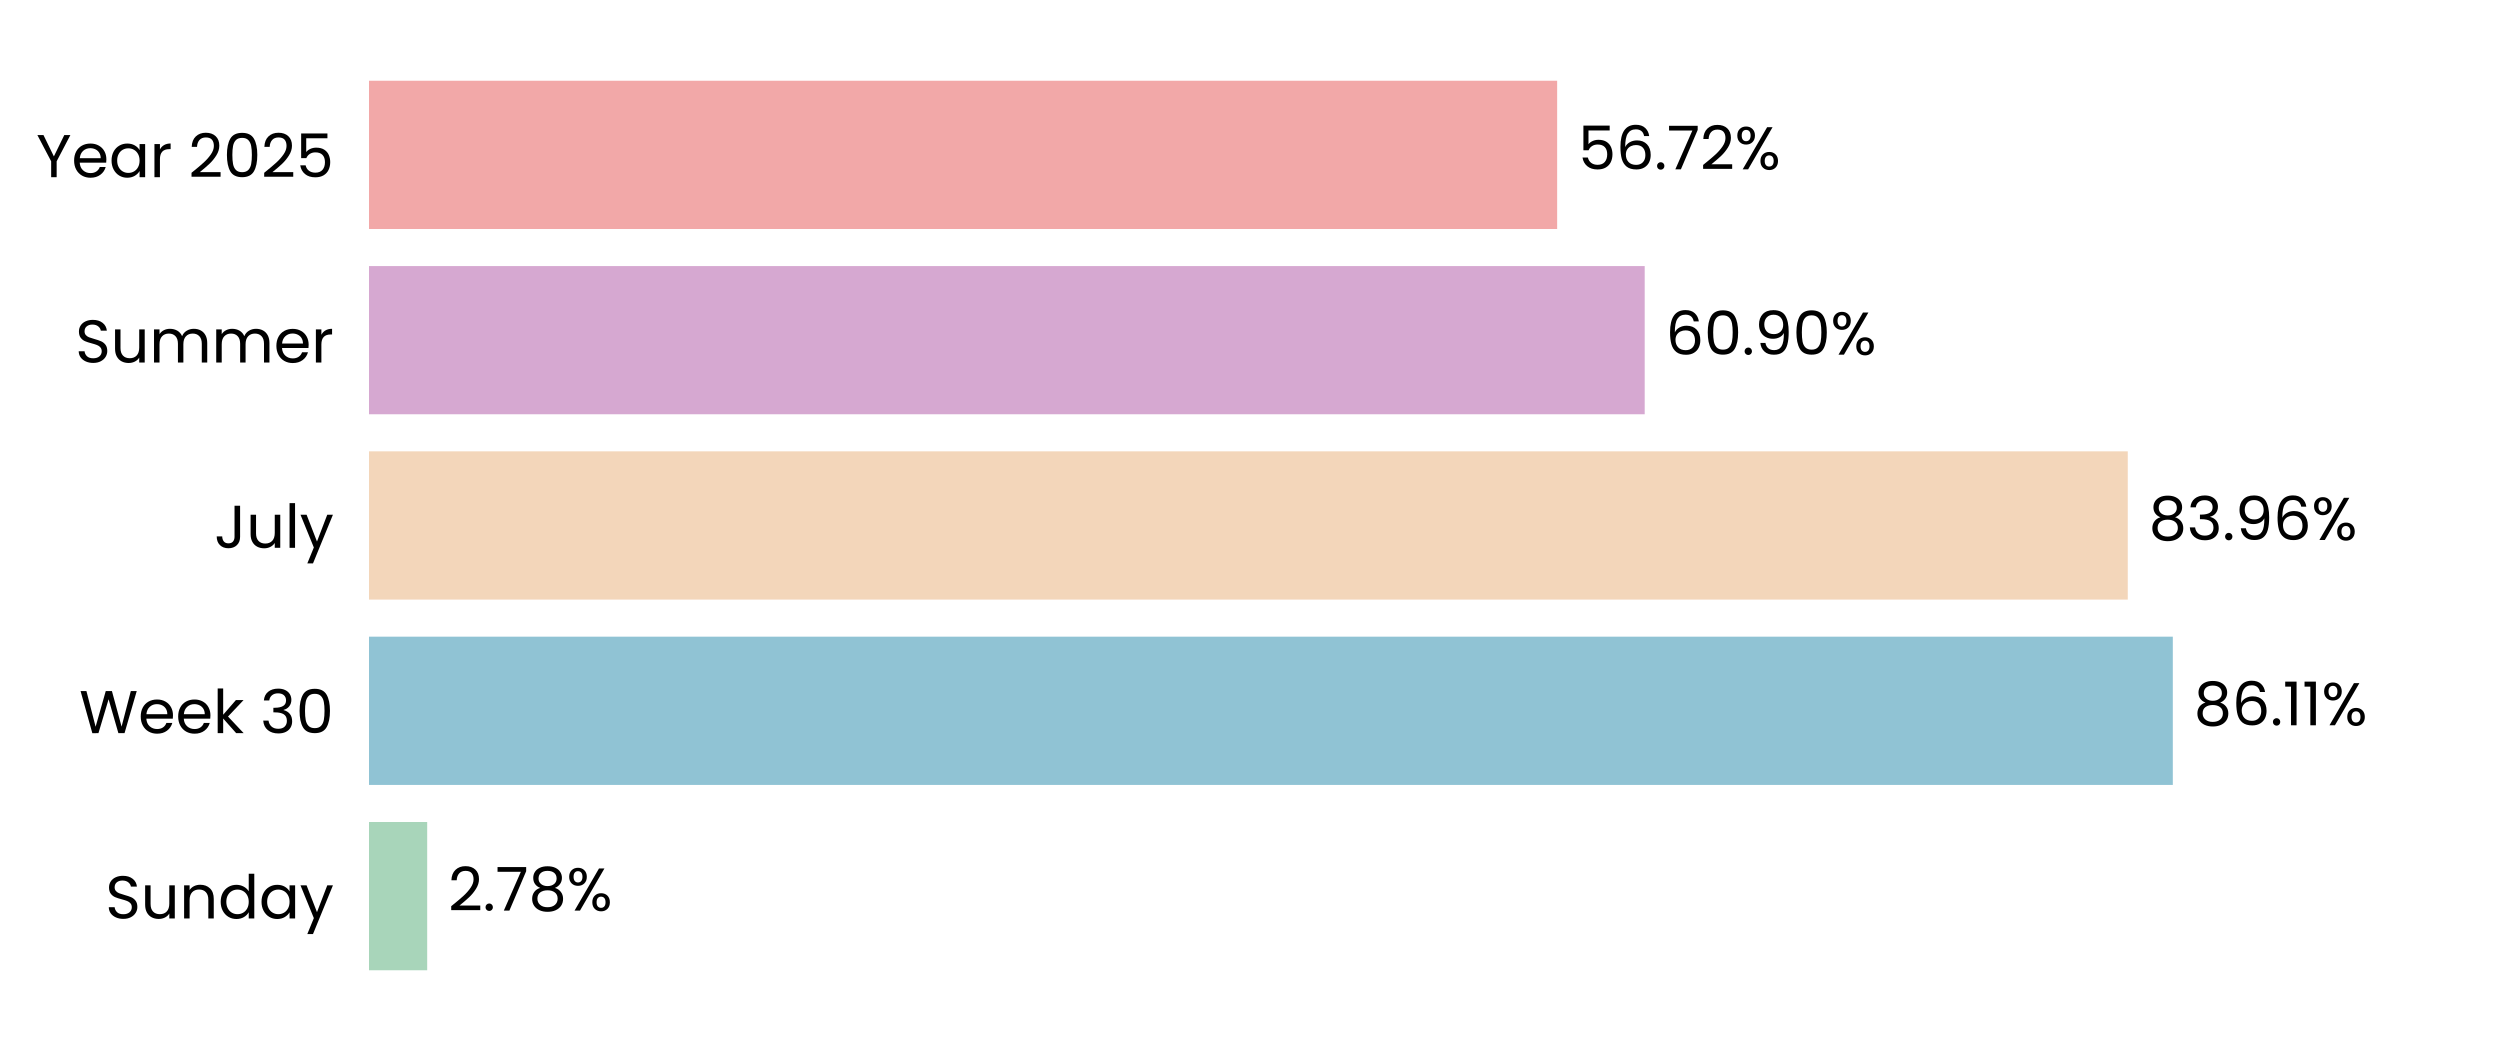
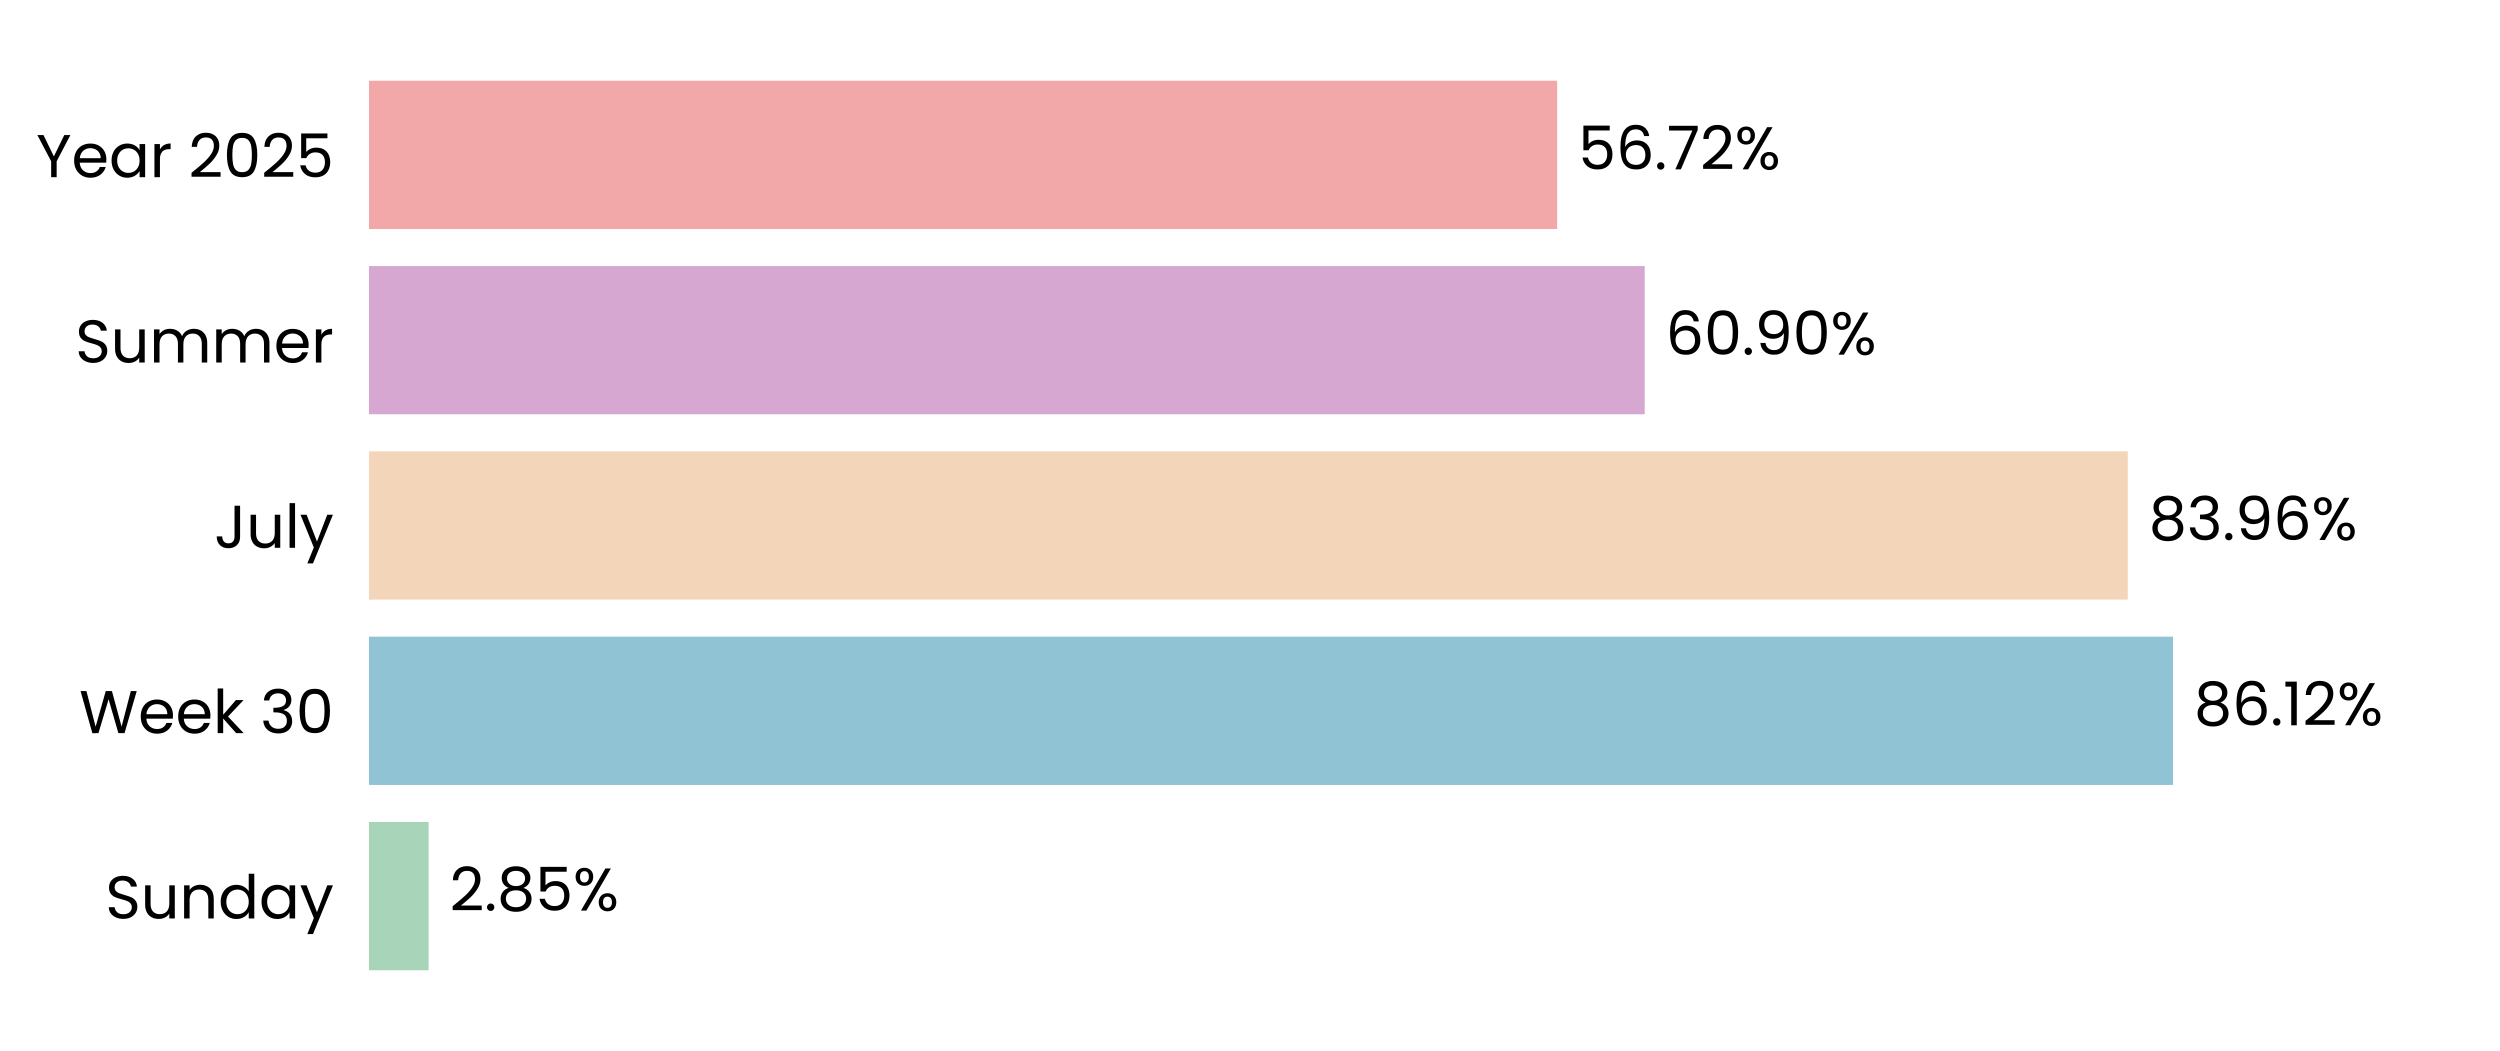
<svg xmlns="http://www.w3.org/2000/svg" xmlns:xlink="http://www.w3.org/1999/xlink" width="496.691pt" height="208.8pt" viewBox="0 0 496.691 208.8" version="1.1">
  <defs>
    <style type="text/css">*{stroke-linejoin: round; stroke-linecap: butt}</style>
  </defs>
  <g id="figure_1">
    <g id="patch_1">
      <path d="M 0 208.8  L 496.691 208.8  L 496.691 0  L 0 0  L 0 208.8  z " style="fill: none" />
    </g>
    <g id="axes_1">
      <g id="patch_2">
        <path d="M 73.311 201.6  L 489.491 201.6  L 489.491 7.2  L 73.311 7.2  L 73.311 201.6  z " style="fill: none" />
      </g>
      <g id="patch_3">
-         <path d="M 73.311 192.764  L 84.872 192.764  L 84.872 163.309  L 73.311 163.309  z " clip-path="url(#pa233306ef1)" style="fill: #a8d5ba" />
+         <path d="M 73.311 192.764  L 85.161 192.764  L 85.161 163.309  L 73.311 163.309  z " clip-path="url(#p90cea61dcf)" style="fill: #a8d5ba" />
      </g>
      <g id="patch_4">
-         <path d="M 73.311 155.945  L 431.688 155.945  L 431.688 126.491  L 73.311 126.491  z " clip-path="url(#pa233306ef1)" style="fill: #90c3d4" />
+         <path d="M 73.311 155.945  L 431.73 155.945  L 431.73 126.491  L 73.311 126.491  z " clip-path="url(#p90cea61dcf)" style="fill: #90c3d4" />
      </g>
      <g id="patch_5">
-         <path d="M 73.311 119.127  L 422.738 119.127  L 422.738 89.673  L 73.311 89.673  z " clip-path="url(#pa233306ef1)" style="fill: #f3d6ba" />
+         <path d="M 73.311 119.127  L 422.748 119.127  L 422.748 89.673  L 73.311 89.673  z " clip-path="url(#p90cea61dcf)" style="fill: #f3d6ba" />
      </g>
      <g id="patch_6">
-         <path d="M 73.311 82.309  L 326.764 82.309  L 326.764 52.855  L 73.311 52.855  z " clip-path="url(#pa233306ef1)" style="fill: #d6a8d1" />
+         <path d="M 73.311 82.309  L 326.767 82.309  L 326.767 52.855  L 73.311 52.855  z " clip-path="url(#p90cea61dcf)" style="fill: #d6a8d1" />
      </g>
      <g id="patch_7">
-         <path d="M 73.311 45.491  L 309.368 45.491  L 309.368 16.036  L 73.311 16.036  z " clip-path="url(#pa233306ef1)" style="fill: #f2a8a8" />
+         <path d="M 73.311 45.491  L 309.369 45.491  L 309.369 16.036  L 73.311 16.036  z " clip-path="url(#p90cea61dcf)" style="fill: #f2a8a8" />
      </g>
      <g id="matplotlib.axis_1">
        <g id="ytick_1">
          <g id="text_1">
            <g transform="translate(20.92875 182.4764) scale(0.12 -0.12)">
              <defs>
                <path id="Poppins-Regular-53" d="M 1907 -45  Q 1466 -45 1117 112  Q 768 269 569 547  Q 371 826 365 1190  L 986 1190  Q 1018 877 1245 662  Q 1472 448 1907 448  Q 2323 448 2563 656  Q 2803 864 2803 1190  Q 2803 1446 2662 1606  Q 2522 1766 2310 1849  Q 2099 1933 1741 2029  Q 1299 2144 1033 2259  Q 768 2374 579 2620  Q 390 2867 390 3283  Q 390 3648 576 3929  Q 762 4211 1098 4364  Q 1434 4518 1869 4518  Q 2496 4518 2896 4204  Q 3296 3891 3347 3373  L 2707 3373  Q 2675 3629 2438 3824  Q 2202 4019 1811 4019  Q 1446 4019 1216 3830  Q 986 3642 986 3302  Q 986 3059 1123 2905  Q 1261 2752 1462 2672  Q 1664 2592 2029 2490  Q 2470 2368 2739 2249  Q 3008 2131 3200 1884  Q 3392 1638 3392 1216  Q 3392 890 3219 602  Q 3046 314 2707 134  Q 2368 -45 1907 -45  z " transform="scale(0.015625)" />
                <path id="Poppins-Regular-75" d="M 3603 3507  L 3603 0  L 3021 0  L 3021 518  Q 2854 250 2556 99  Q 2259 -51 1901 -51  Q 1491 -51 1164 118  Q 838 288 649 627  Q 461 966 461 1453  L 461 3507  L 1037 3507  L 1037 1530  Q 1037 1011 1299 732  Q 1562 454 2016 454  Q 2483 454 2752 742  Q 3021 1030 3021 1581  L 3021 3507  L 3603 3507  z " transform="scale(0.015625)" />
                <path id="Poppins-Regular-6e" d="M 2202 3571  Q 2842 3571 3238 3184  Q 3635 2797 3635 2067  L 3635 0  L 3059 0  L 3059 1984  Q 3059 2509 2796 2787  Q 2534 3066 2080 3066  Q 1619 3066 1347 2778  Q 1075 2490 1075 1939  L 1075 0  L 493 0  L 493 3507  L 1075 3507  L 1075 3008  Q 1248 3277 1545 3424  Q 1843 3571 2202 3571  z " transform="scale(0.015625)" />
                <path id="Poppins-Regular-64" d="M 275 1766  Q 275 2304 492 2710  Q 710 3117 1091 3341  Q 1472 3565 1946 3565  Q 2355 3565 2707 3376  Q 3059 3187 3245 2880  L 3245 4736  L 3834 4736  L 3834 0  L 3245 0  L 3245 659  Q 3072 346 2733 144  Q 2394 -58 1939 -58  Q 1472 -58 1091 172  Q 710 403 492 819  Q 275 1235 275 1766  z M 3245 1760  Q 3245 2157 3085 2451  Q 2925 2746 2653 2902  Q 2381 3059 2054 3059  Q 1728 3059 1459 2905  Q 1190 2752 1030 2457  Q 870 2163 870 1766  Q 870 1363 1030 1065  Q 1190 768 1459 611  Q 1728 454 2054 454  Q 2381 454 2653 611  Q 2925 768 3085 1065  Q 3245 1363 3245 1760  z " transform="scale(0.015625)" />
                <path id="Poppins-Regular-61" d="M 275 1766  Q 275 2304 492 2710  Q 710 3117 1091 3341  Q 1472 3565 1939 3565  Q 2400 3565 2739 3366  Q 3078 3168 3245 2867  L 3245 3507  L 3834 3507  L 3834 0  L 3245 0  L 3245 653  Q 3072 346 2729 144  Q 2387 -58 1933 -58  Q 1466 -58 1088 172  Q 710 403 492 819  Q 275 1235 275 1766  z M 3245 1760  Q 3245 2157 3085 2451  Q 2925 2746 2653 2902  Q 2381 3059 2054 3059  Q 1728 3059 1459 2905  Q 1190 2752 1030 2457  Q 870 2163 870 1766  Q 870 1363 1030 1065  Q 1190 768 1459 611  Q 1728 454 2054 454  Q 2381 454 2653 611  Q 2925 768 3085 1065  Q 3245 1363 3245 1760  z " transform="scale(0.015625)" />
                <path id="Poppins-Regular-79" d="M 3514 3507  L 1402 -1651  L 800 -1651  L 1491 38  L 77 3507  L 723 3507  L 1824 666  L 2912 3507  L 3514 3507  z " transform="scale(0.015625)" />
              </defs>
              <use xlink:href="#Poppins-Regular-53" />
              <use xlink:href="#Poppins-Regular-75" transform="translate(58.7 0)" />
              <use xlink:href="#Poppins-Regular-6e" transform="translate(122.7 0)" />
              <use xlink:href="#Poppins-Regular-64" transform="translate(186.7 0)" />
              <use xlink:href="#Poppins-Regular-61" transform="translate(254.3 0)" />
              <use xlink:href="#Poppins-Regular-79" transform="translate(321.8999 0)" />
            </g>
          </g>
        </g>
        <g id="ytick_2">
          <g id="text_2">
            <g transform="translate(15.73125 145.6582) scale(0.12 -0.12)">
              <defs>
                <path id="Poppins-Regular-57" d="M 6099 4461  L 4806 0  L 4154 0  L 3117 3590  L 2042 0  L 1395 -6  L 147 4461  L 768 4461  L 1741 678  L 2816 4461  L 3469 4461  L 4493 691  L 5472 4461  L 6099 4461  z " transform="scale(0.015625)" />
                <path id="Poppins-Regular-65" d="M 3693 1888  Q 3693 1722 3674 1536  L 870 1536  Q 902 1018 1225 726  Q 1549 435 2010 435  Q 2387 435 2640 611  Q 2893 787 2995 1082  L 3622 1082  Q 3482 576 3059 259  Q 2637 -58 2010 -58  Q 1510 -58 1116 166  Q 723 390 499 803  Q 275 1216 275 1760  Q 275 2304 492 2713  Q 710 3123 1104 3344  Q 1498 3565 2010 3565  Q 2509 3565 2893 3347  Q 3277 3130 3485 2749  Q 3693 2368 3693 1888  z M 3091 2010  Q 3091 2342 2944 2582  Q 2797 2822 2544 2947  Q 2291 3072 1984 3072  Q 1542 3072 1232 2790  Q 922 2509 877 2010  L 3091 2010  z " transform="scale(0.015625)" />
                <path id="Poppins-Regular-6b" d="M 2451 0  L 1075 1549  L 1075 0  L 493 0  L 493 4736  L 1075 4736  L 1075 1952  L 2426 3507  L 3238 3507  L 1587 1760  L 3245 0  L 2451 0  z " transform="scale(0.015625)" />
                <path id="Poppins-Regular-20" transform="scale(0.015625)" />
                <path id="Poppins-Regular-33" d="M 384 3462  Q 429 4051 838 4384  Q 1248 4717 1901 4717  Q 2336 4717 2653 4560  Q 2970 4403 3133 4134  Q 3296 3866 3296 3526  Q 3296 3130 3069 2842  Q 2842 2554 2477 2470  L 2477 2438  Q 2893 2336 3136 2035  Q 3379 1734 3379 1248  Q 3379 883 3212 592  Q 3046 301 2713 134  Q 2381 -32 1914 -32  Q 1235 -32 800 323  Q 365 678 314 1331  L 877 1331  Q 922 947 1190 704  Q 1459 461 1907 461  Q 2355 461 2588 694  Q 2822 928 2822 1299  Q 2822 1779 2502 1990  Q 2182 2202 1536 2202  L 1389 2202  L 1389 2688  L 1542 2688  Q 2131 2694 2432 2883  Q 2733 3072 2733 3469  Q 2733 3808 2512 4013  Q 2291 4218 1882 4218  Q 1485 4218 1241 4013  Q 998 3808 954 3462  L 384 3462  z " transform="scale(0.015625)" />
                <path id="Poppins-Regular-30" d="M 397 2362  Q 397 3462 755 4080  Q 1114 4698 2010 4698  Q 2899 4698 3257 4080  Q 3616 3462 3616 2362  Q 3616 1242 3257 621  Q 2899 0 2010 0  Q 1114 0 755 621  Q 397 1242 397 2362  z M 3040 2362  Q 3040 2918 2966 3305  Q 2893 3693 2665 3929  Q 2438 4166 2010 4166  Q 1574 4166 1347 3929  Q 1120 3693 1046 3305  Q 973 2918 973 2362  Q 973 1786 1046 1395  Q 1120 1005 1347 768  Q 1574 531 2010 531  Q 2438 531 2665 768  Q 2893 1005 2966 1395  Q 3040 1786 3040 2362  z " transform="scale(0.015625)" />
              </defs>
              <use xlink:href="#Poppins-Regular-57" />
              <use xlink:href="#Poppins-Regular-65" transform="translate(97.59999 0)" />
              <use xlink:href="#Poppins-Regular-65" transform="translate(159.6 0)" />
              <use xlink:href="#Poppins-Regular-6b" transform="translate(221.6 0)" />
              <use xlink:href="#Poppins-Regular-20" transform="translate(273.0999 0)" />
              <use xlink:href="#Poppins-Regular-33" transform="translate(299.7999 0)" />
              <use xlink:href="#Poppins-Regular-30" transform="translate(358.6999 0)" />
            </g>
          </g>
        </g>
        <g id="ytick_3">
          <g id="text_3">
            <g transform="translate(42.56437 108.84) scale(0.12 -0.12)">
              <defs>
                <path id="Poppins-Regular-4a" d="M 2739 4461  L 2739 1165  Q 2739 614 2400 284  Q 2061 -45 1504 -45  Q 941 -45 601 291  Q 262 627 262 1210  L 845 1210  Q 851 883 1014 678  Q 1178 474 1504 474  Q 1830 474 1990 669  Q 2150 864 2150 1165  L 2150 4461  L 2739 4461  z " transform="scale(0.015625)" />
                <path id="Poppins-Regular-6c" d="M 1075 4736  L 1075 0  L 493 0  L 493 4736  L 1075 4736  z " transform="scale(0.015625)" />
              </defs>
              <use xlink:href="#Poppins-Regular-4a" />
              <use xlink:href="#Poppins-Regular-75" transform="translate(52.99999 0)" />
              <use xlink:href="#Poppins-Regular-6c" transform="translate(117 0)" />
              <use xlink:href="#Poppins-Regular-79" transform="translate(141.6 0)" />
            </g>
          </g>
        </g>
        <g id="ytick_4">
          <g id="text_4">
            <g transform="translate(14.95125 72.02182) scale(0.12 -0.12)">
              <defs>
                <path id="Poppins-Regular-6d" d="M 4710 3571  Q 5120 3571 5440 3401  Q 5760 3232 5945 2893  Q 6131 2554 6131 2067  L 6131 0  L 5555 0  L 5555 1984  Q 5555 2509 5296 2787  Q 5037 3066 4595 3066  Q 4141 3066 3872 2774  Q 3603 2483 3603 1933  L 3603 0  L 3027 0  L 3027 1984  Q 3027 2509 2768 2787  Q 2509 3066 2067 3066  Q 1613 3066 1344 2774  Q 1075 2483 1075 1933  L 1075 0  L 493 0  L 493 3507  L 1075 3507  L 1075 3002  Q 1248 3277 1539 3424  Q 1830 3571 2182 3571  Q 2624 3571 2963 3372  Q 3302 3174 3469 2790  Q 3616 3162 3955 3366  Q 4294 3571 4710 3571  z " transform="scale(0.015625)" />
                <path id="Poppins-Regular-72" d="M 1075 2938  Q 1229 3238 1513 3404  Q 1798 3571 2208 3571  L 2208 2970  L 2054 2970  Q 1075 2970 1075 1907  L 1075 0  L 493 0  L 493 3507  L 1075 3507  L 1075 2938  z " transform="scale(0.015625)" />
              </defs>
              <use xlink:href="#Poppins-Regular-53" />
              <use xlink:href="#Poppins-Regular-75" transform="translate(58.7 0)" />
              <use xlink:href="#Poppins-Regular-6d" transform="translate(122.7 0)" />
              <use xlink:href="#Poppins-Regular-6d" transform="translate(225.7 0)" />
              <use xlink:href="#Poppins-Regular-65" transform="translate(328.7 0)" />
              <use xlink:href="#Poppins-Regular-72" transform="translate(390.6999 0)" />
            </g>
          </g>
        </g>
        <g id="ytick_5">
          <g id="text_5">
            <g transform="translate(7.2 35.20364) scale(0.12 -0.12)">
              <defs>
                <path id="Poppins-Regular-59" d="M 3616 4461  L 2163 1683  L 2163 0  L 1581 0  L 1581 1683  L 122 4461  L 768 4461  L 1869 2202  L 2970 4461  L 3616 4461  z " transform="scale(0.015625)" />
                <path id="Poppins-Regular-32" d="M 326 467  Q 1139 1120 1600 1539  Q 2061 1958 2377 2416  Q 2694 2874 2694 3315  Q 2694 3731 2492 3971  Q 2291 4211 1843 4211  Q 1408 4211 1168 3939  Q 928 3667 909 3213  L 346 3213  Q 371 3930 780 4320  Q 1190 4710 1837 4710  Q 2496 4710 2883 4345  Q 3270 3981 3270 3341  Q 3270 2810 2953 2307  Q 2637 1805 2233 1424  Q 1830 1043 1203 538  L 3405 538  L 3405 51  L 326 51  L 326 467  z " transform="scale(0.015625)" />
                <path id="Poppins-Regular-35" d="M 3347 4122  L 1101 4122  L 1101 2662  Q 1248 2867 1536 2998  Q 1824 3130 2157 3130  Q 2688 3130 3021 2909  Q 3354 2688 3498 2339  Q 3642 1990 3642 1600  Q 3642 1139 3469 774  Q 3296 410 2941 198  Q 2586 -13 2061 -13  Q 1389 -13 973 332  Q 557 678 467 1254  L 1037 1254  Q 1120 890 1389 685  Q 1658 480 2067 480  Q 2573 480 2829 784  Q 3085 1088 3085 1587  Q 3085 2086 2829 2358  Q 2573 2630 2074 2630  Q 1734 2630 1481 2467  Q 1229 2304 1114 2022  L 563 2022  L 563 4634  L 3347 4634  L 3347 4122  z " transform="scale(0.015625)" />
              </defs>
              <use xlink:href="#Poppins-Regular-59" />
              <use xlink:href="#Poppins-Regular-65" transform="translate(58.39999 0)" />
              <use xlink:href="#Poppins-Regular-61" transform="translate(120.4 0)" />
              <use xlink:href="#Poppins-Regular-72" transform="translate(188 0)" />
              <use xlink:href="#Poppins-Regular-20" transform="translate(225.3 0)" />
              <use xlink:href="#Poppins-Regular-32" transform="translate(252 0)" />
              <use xlink:href="#Poppins-Regular-30" transform="translate(309.4999 0)" />
              <use xlink:href="#Poppins-Regular-32" transform="translate(372.2999 0)" />
              <use xlink:href="#Poppins-Regular-35" transform="translate(429.7999 0)" />
            </g>
          </g>
        </g>
      </g>
      <g id="text_6">
-         <g transform="translate(89.03361 180.9164) scale(0.12 -0.12)">
+         <g transform="translate(89.32262 180.9164) scale(0.12 -0.12)">
          <defs>
            <path id="Poppins-Regular-2e" d="M 678 -38  Q 512 -38 397 77  Q 282 192 282 358  Q 282 525 397 640  Q 512 755 678 755  Q 838 755 950 640  Q 1062 525 1062 358  Q 1062 192 950 77  Q 838 -38 678 -38  z " transform="scale(0.015625)" />
-             <path id="Poppins-Regular-37" d="M 3245 4173  L 1466 0  L 877 0  L 2682 4115  L 211 4115  L 211 4614  L 3245 4614  L 3245 4173  z " transform="scale(0.015625)" />
            <path id="Poppins-Regular-38" d="M 1242 2406  Q 883 2547 691 2816  Q 499 3085 499 3469  Q 499 3814 672 4092  Q 845 4371 1187 4534  Q 1530 4698 2016 4698  Q 2502 4698 2844 4534  Q 3187 4371 3363 4092  Q 3539 3814 3539 3469  Q 3539 3098 3340 2819  Q 3142 2541 2797 2406  Q 3194 2285 3427 1981  Q 3661 1677 3661 1248  Q 3661 832 3456 521  Q 3251 211 2876 41  Q 2502 -128 2016 -128  Q 1530 -128 1162 41  Q 794 211 589 521  Q 384 832 384 1248  Q 384 1677 614 1984  Q 845 2291 1242 2406  z M 2976 3398  Q 2976 3789 2720 4000  Q 2464 4211 2016 4211  Q 1574 4211 1318 4000  Q 1062 3789 1062 3392  Q 1062 3034 1328 2816  Q 1594 2598 2016 2598  Q 2445 2598 2710 2819  Q 2976 3040 2976 3398  z M 2016 2150  Q 1542 2150 1241 1929  Q 941 1709 941 1267  Q 941 858 1232 608  Q 1523 358 2016 358  Q 2509 358 2797 608  Q 3085 858 3085 1267  Q 3085 1696 2790 1923  Q 2496 2150 2016 2150  z " transform="scale(0.015625)" />
            <path id="Poppins-Regular-25" d="M 269 3584  Q 269 4019 531 4278  Q 794 4538 1203 4538  Q 1613 4538 1875 4278  Q 2138 4019 2138 3584  Q 2138 3142 1875 2883  Q 1613 2624 1203 2624  Q 794 2624 531 2883  Q 269 3142 269 3584  z M 4006 4467  L 1414 0  L 838 0  L 3430 4467  L 4006 4467  z M 1203 4179  Q 986 4179 861 4028  Q 736 3878 736 3584  Q 736 3290 861 3136  Q 986 2982 1203 2982  Q 1421 2982 1549 3139  Q 1677 3296 1677 3584  Q 1677 3878 1549 4028  Q 1421 4179 1203 4179  z M 2720 883  Q 2720 1325 2982 1584  Q 3245 1843 3654 1843  Q 4064 1843 4323 1584  Q 4582 1325 4582 883  Q 4582 448 4323 185  Q 4064 -77 3654 -77  Q 3245 -77 2982 182  Q 2720 442 2720 883  z M 3648 1478  Q 3430 1478 3302 1328  Q 3174 1178 3174 883  Q 3174 595 3302 444  Q 3430 294 3648 294  Q 3866 294 3994 444  Q 4122 595 4122 883  Q 4122 1178 3994 1328  Q 3866 1478 3648 1478  z " transform="scale(0.015625)" />
          </defs>
          <use xlink:href="#Poppins-Regular-32" />
          <use xlink:href="#Poppins-Regular-2e" transform="translate(57.49999 0)" />
-           <use xlink:href="#Poppins-Regular-37" transform="translate(78.49997 0)" />
-           <use xlink:href="#Poppins-Regular-38" transform="translate(133.1 0)" />
-           <use xlink:href="#Poppins-Regular-25" transform="translate(196.2 0)" />
+           <use xlink:href="#Poppins-Regular-38" transform="translate(78.49997 0)" />
+           <use xlink:href="#Poppins-Regular-35" transform="translate(141.6 0)" />
+           <use xlink:href="#Poppins-Regular-25" transform="translate(204.3999 0)" />
        </g>
      </g>
      <g id="text_7">
-         <g transform="translate(435.8503 144.0982) scale(0.12 -0.12)">
+         <g transform="translate(435.8916 144.0982) scale(0.12 -0.12)">
          <defs>
            <path id="Poppins-Regular-36" d="M 2976 3526  Q 2835 4237 2099 4237  Q 1530 4237 1248 3798  Q 966 3360 973 2355  Q 1120 2688 1462 2877  Q 1805 3066 2227 3066  Q 2886 3066 3280 2656  Q 3674 2246 3674 1523  Q 3674 1088 3504 742  Q 3334 397 2992 192  Q 2650 -13 2163 -13  Q 1504 -13 1133 281  Q 762 576 614 1094  Q 467 1613 467 2374  Q 467 4723 2106 4723  Q 2733 4723 3091 4384  Q 3450 4045 3514 3526  L 2976 3526  z M 2106 2573  Q 1830 2573 1587 2461  Q 1344 2349 1193 2121  Q 1043 1894 1043 1568  Q 1043 1082 1324 778  Q 1606 474 2131 474  Q 2579 474 2844 752  Q 3110 1030 3110 1504  Q 3110 2003 2854 2288  Q 2598 2573 2106 2573  z " transform="scale(0.015625)" />
            <path id="Poppins-Regular-31" d="M 243 4096  L 243 4627  L 1446 4627  L 1446 0  L 858 0  L 858 4096  L 243 4096  z " transform="scale(0.015625)" />
          </defs>
          <use xlink:href="#Poppins-Regular-38" />
          <use xlink:href="#Poppins-Regular-36" transform="translate(63.09999 0)" />
          <use xlink:href="#Poppins-Regular-2e" transform="translate(126.6 0)" />
          <use xlink:href="#Poppins-Regular-31" transform="translate(147.6 0)" />
-           <use xlink:href="#Poppins-Regular-31" transform="translate(179.5999 0)" />
-           <use xlink:href="#Poppins-Regular-25" transform="translate(211.5999 0)" />
+           <use xlink:href="#Poppins-Regular-32" transform="translate(179.5999 0)" />
+           <use xlink:href="#Poppins-Regular-25" transform="translate(237.0999 0)" />
        </g>
      </g>
      <g id="text_8">
-         <g transform="translate(426.9002 107.28) scale(0.12 -0.12)">
+         <g transform="translate(426.9095 107.28) scale(0.12 -0.12)">
          <defs>
            <path id="Poppins-Regular-39" d="M 1146 1242  Q 1210 877 1443 678  Q 1677 480 2074 480  Q 2605 480 2857 896  Q 3110 1312 3098 2298  Q 2963 2010 2649 1846  Q 2336 1683 1952 1683  Q 1523 1683 1187 1859  Q 851 2035 659 2374  Q 467 2714 467 3194  Q 467 3878 864 4297  Q 1261 4717 1990 4717  Q 2886 4717 3248 4134  Q 3610 3552 3610 2400  Q 3610 1594 3466 1069  Q 3322 544 2979 269  Q 2637 -6 2042 -6  Q 1389 -6 1024 346  Q 659 698 608 1242  L 1146 1242  z M 2048 2176  Q 2477 2176 2752 2441  Q 3027 2707 3027 3162  Q 3027 3642 2758 3936  Q 2490 4230 2003 4230  Q 1555 4230 1289 3948  Q 1024 3667 1024 3206  Q 1024 2739 1286 2457  Q 1549 2176 2048 2176  z " transform="scale(0.015625)" />
          </defs>
          <use xlink:href="#Poppins-Regular-38" />
          <use xlink:href="#Poppins-Regular-33" transform="translate(63.09999 0)" />
          <use xlink:href="#Poppins-Regular-2e" transform="translate(122 0)" />
          <use xlink:href="#Poppins-Regular-39" transform="translate(143 0)" />
          <use xlink:href="#Poppins-Regular-36" transform="translate(206 0)" />
          <use xlink:href="#Poppins-Regular-25" transform="translate(269.4999 0)" />
        </g>
      </g>
      <g id="text_9">
-         <g transform="translate(330.9257 70.46182) scale(0.12 -0.12)">
+         <g transform="translate(330.9288 70.46182) scale(0.12 -0.12)">
          <use xlink:href="#Poppins-Regular-36" />
          <use xlink:href="#Poppins-Regular-30" transform="translate(63.49999 0)" />
          <use xlink:href="#Poppins-Regular-2e" transform="translate(126.3 0)" />
          <use xlink:href="#Poppins-Regular-39" transform="translate(147.3 0)" />
          <use xlink:href="#Poppins-Regular-30" transform="translate(210.2999 0)" />
          <use xlink:href="#Poppins-Regular-25" transform="translate(273.0999 0)" />
        </g>
      </g>
      <g id="text_10">
-         <g transform="translate(313.5301 33.64364) scale(0.12 -0.12)">
+         <g transform="translate(313.5309 33.64364) scale(0.12 -0.12)">
+           <defs>
+             <path id="Poppins-Regular-37" d="M 3245 4173  L 1466 0  L 877 0  L 2682 4115  L 211 4115  L 211 4614  L 3245 4614  L 3245 4173  z " transform="scale(0.015625)" />
+           </defs>
          <use xlink:href="#Poppins-Regular-35" />
          <use xlink:href="#Poppins-Regular-36" transform="translate(62.79999 0)" />
          <use xlink:href="#Poppins-Regular-2e" transform="translate(126.3 0)" />
          <use xlink:href="#Poppins-Regular-37" transform="translate(147.3 0)" />
          <use xlink:href="#Poppins-Regular-32" transform="translate(201.8999 0)" />
          <use xlink:href="#Poppins-Regular-25" transform="translate(259.3999 0)" />
        </g>
      </g>
    </g>
  </g>
  <defs>
-     <clipPath id="pa233306ef1">
+     <clipPath id="p90cea61dcf">
      <rect x="73.311" y="7.2" width="416.18" height="194.4" />
    </clipPath>
  </defs>
</svg>
